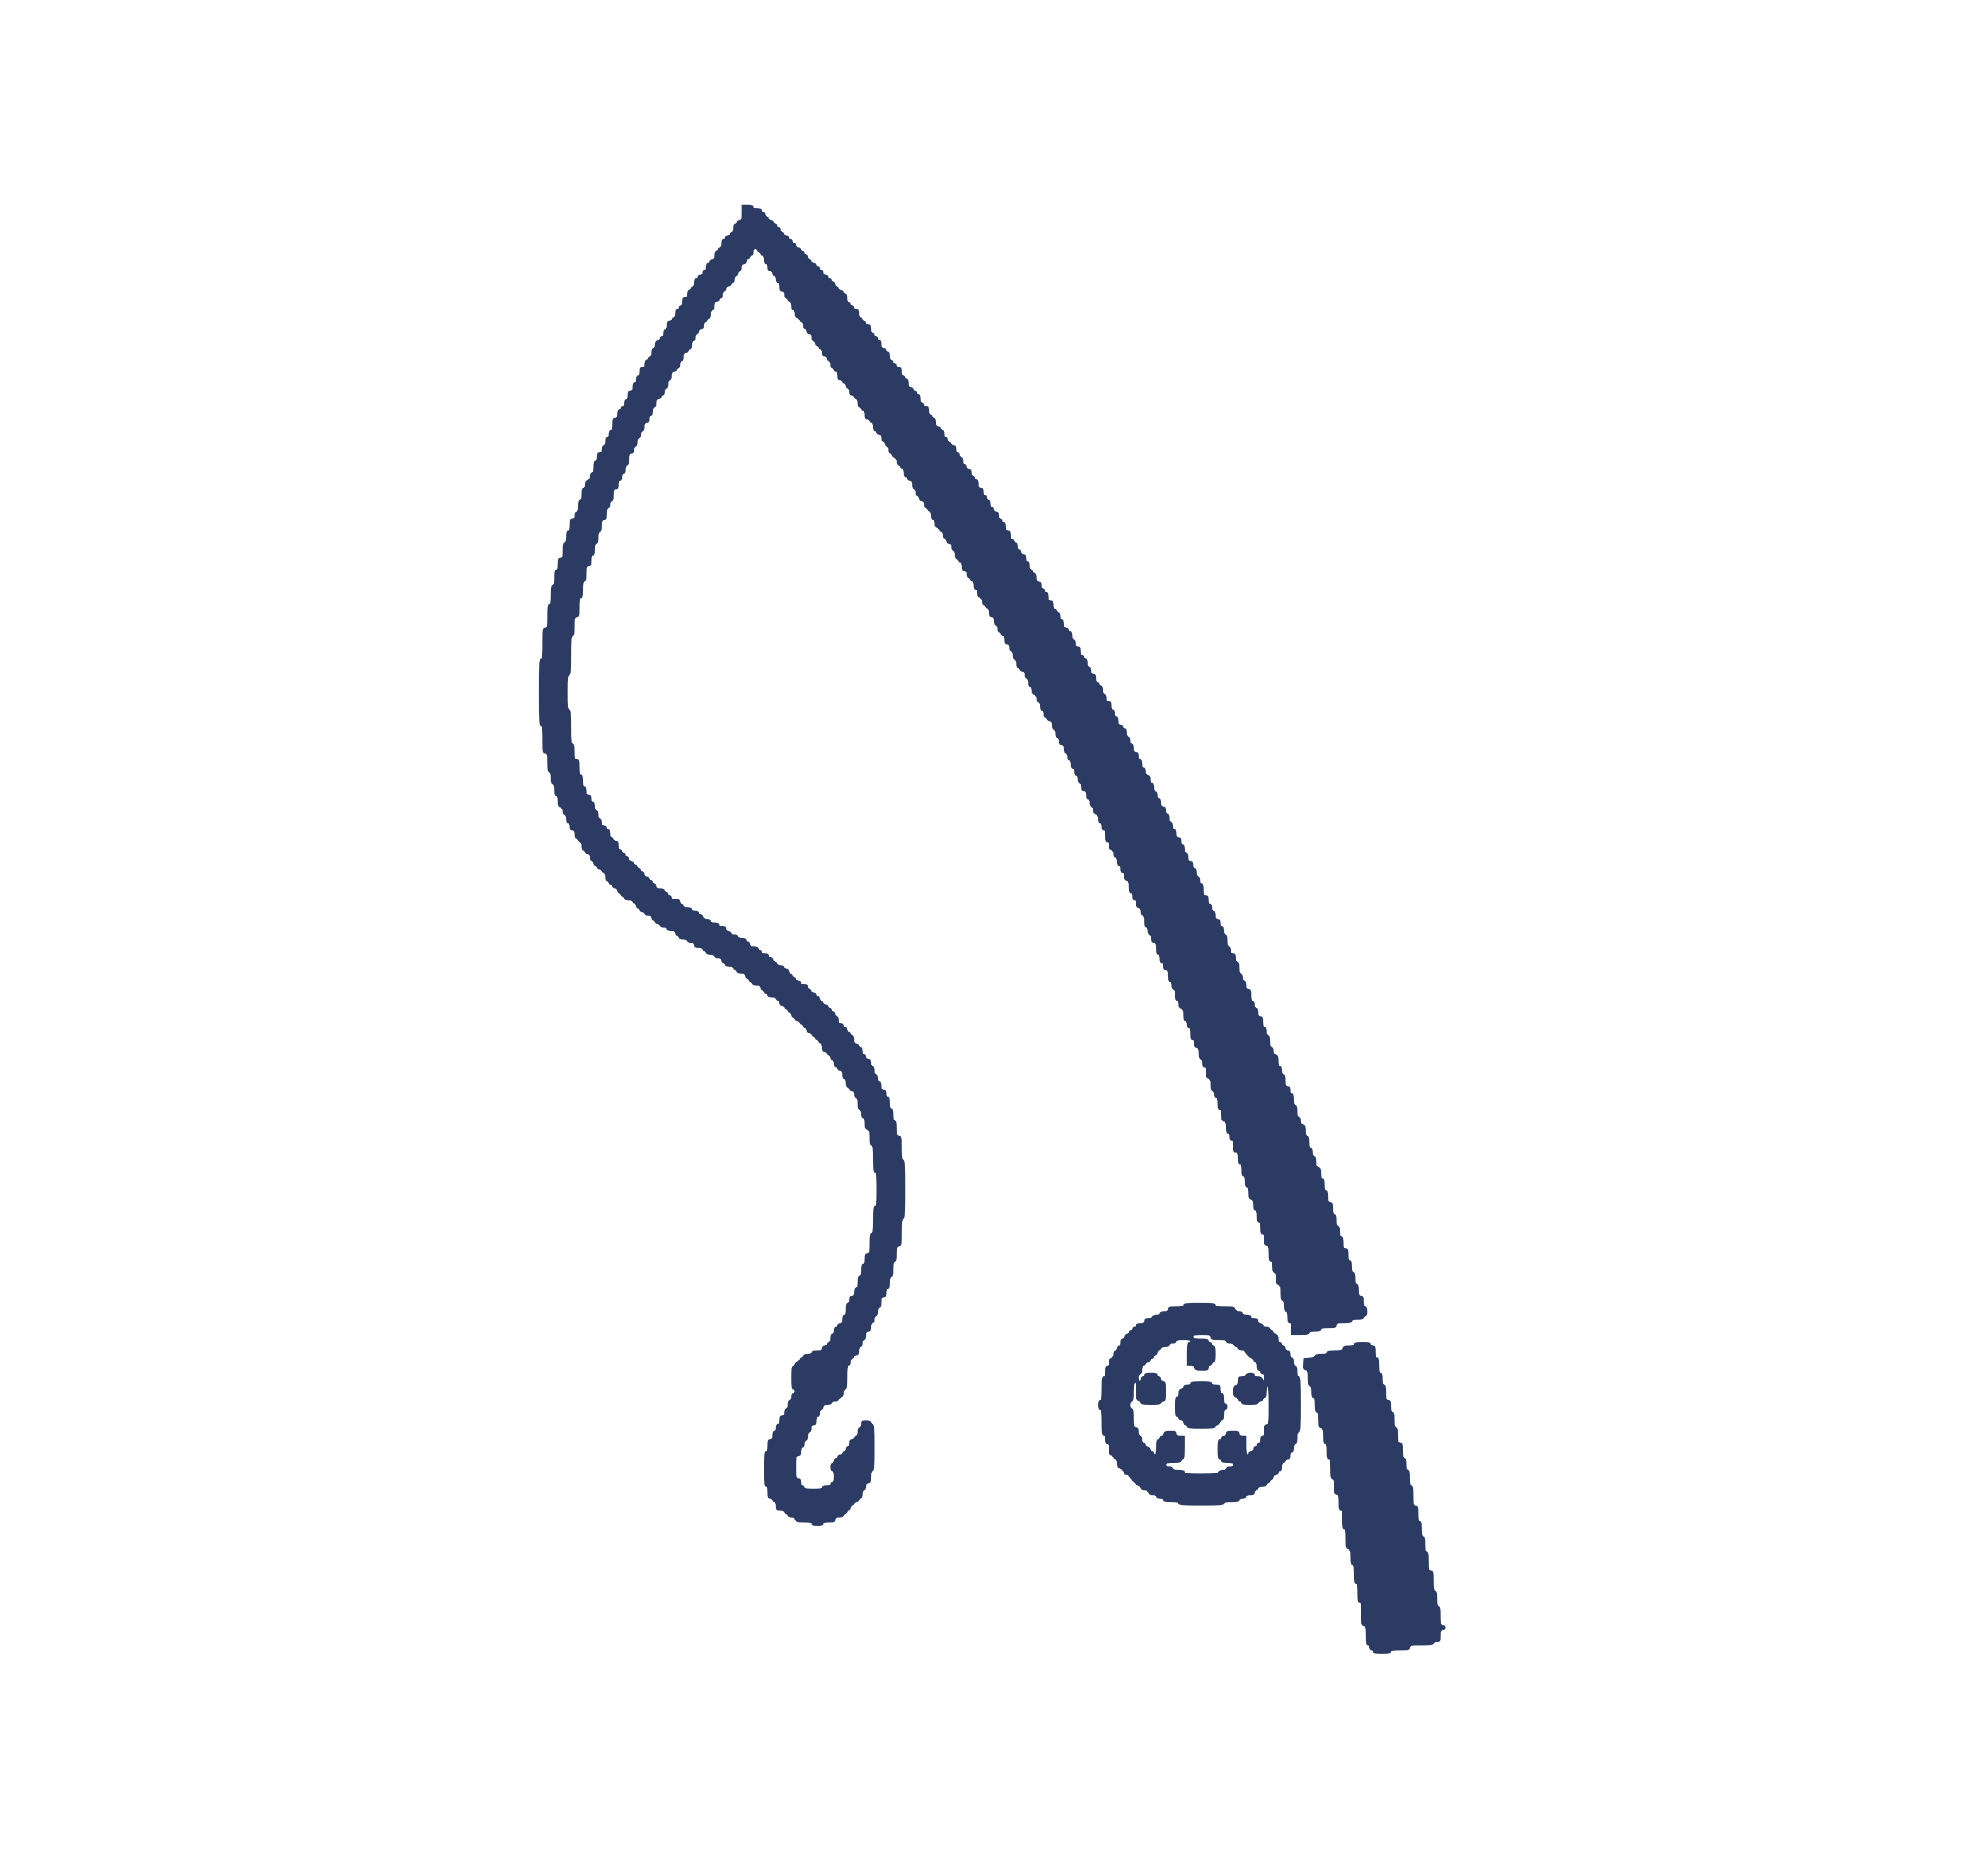
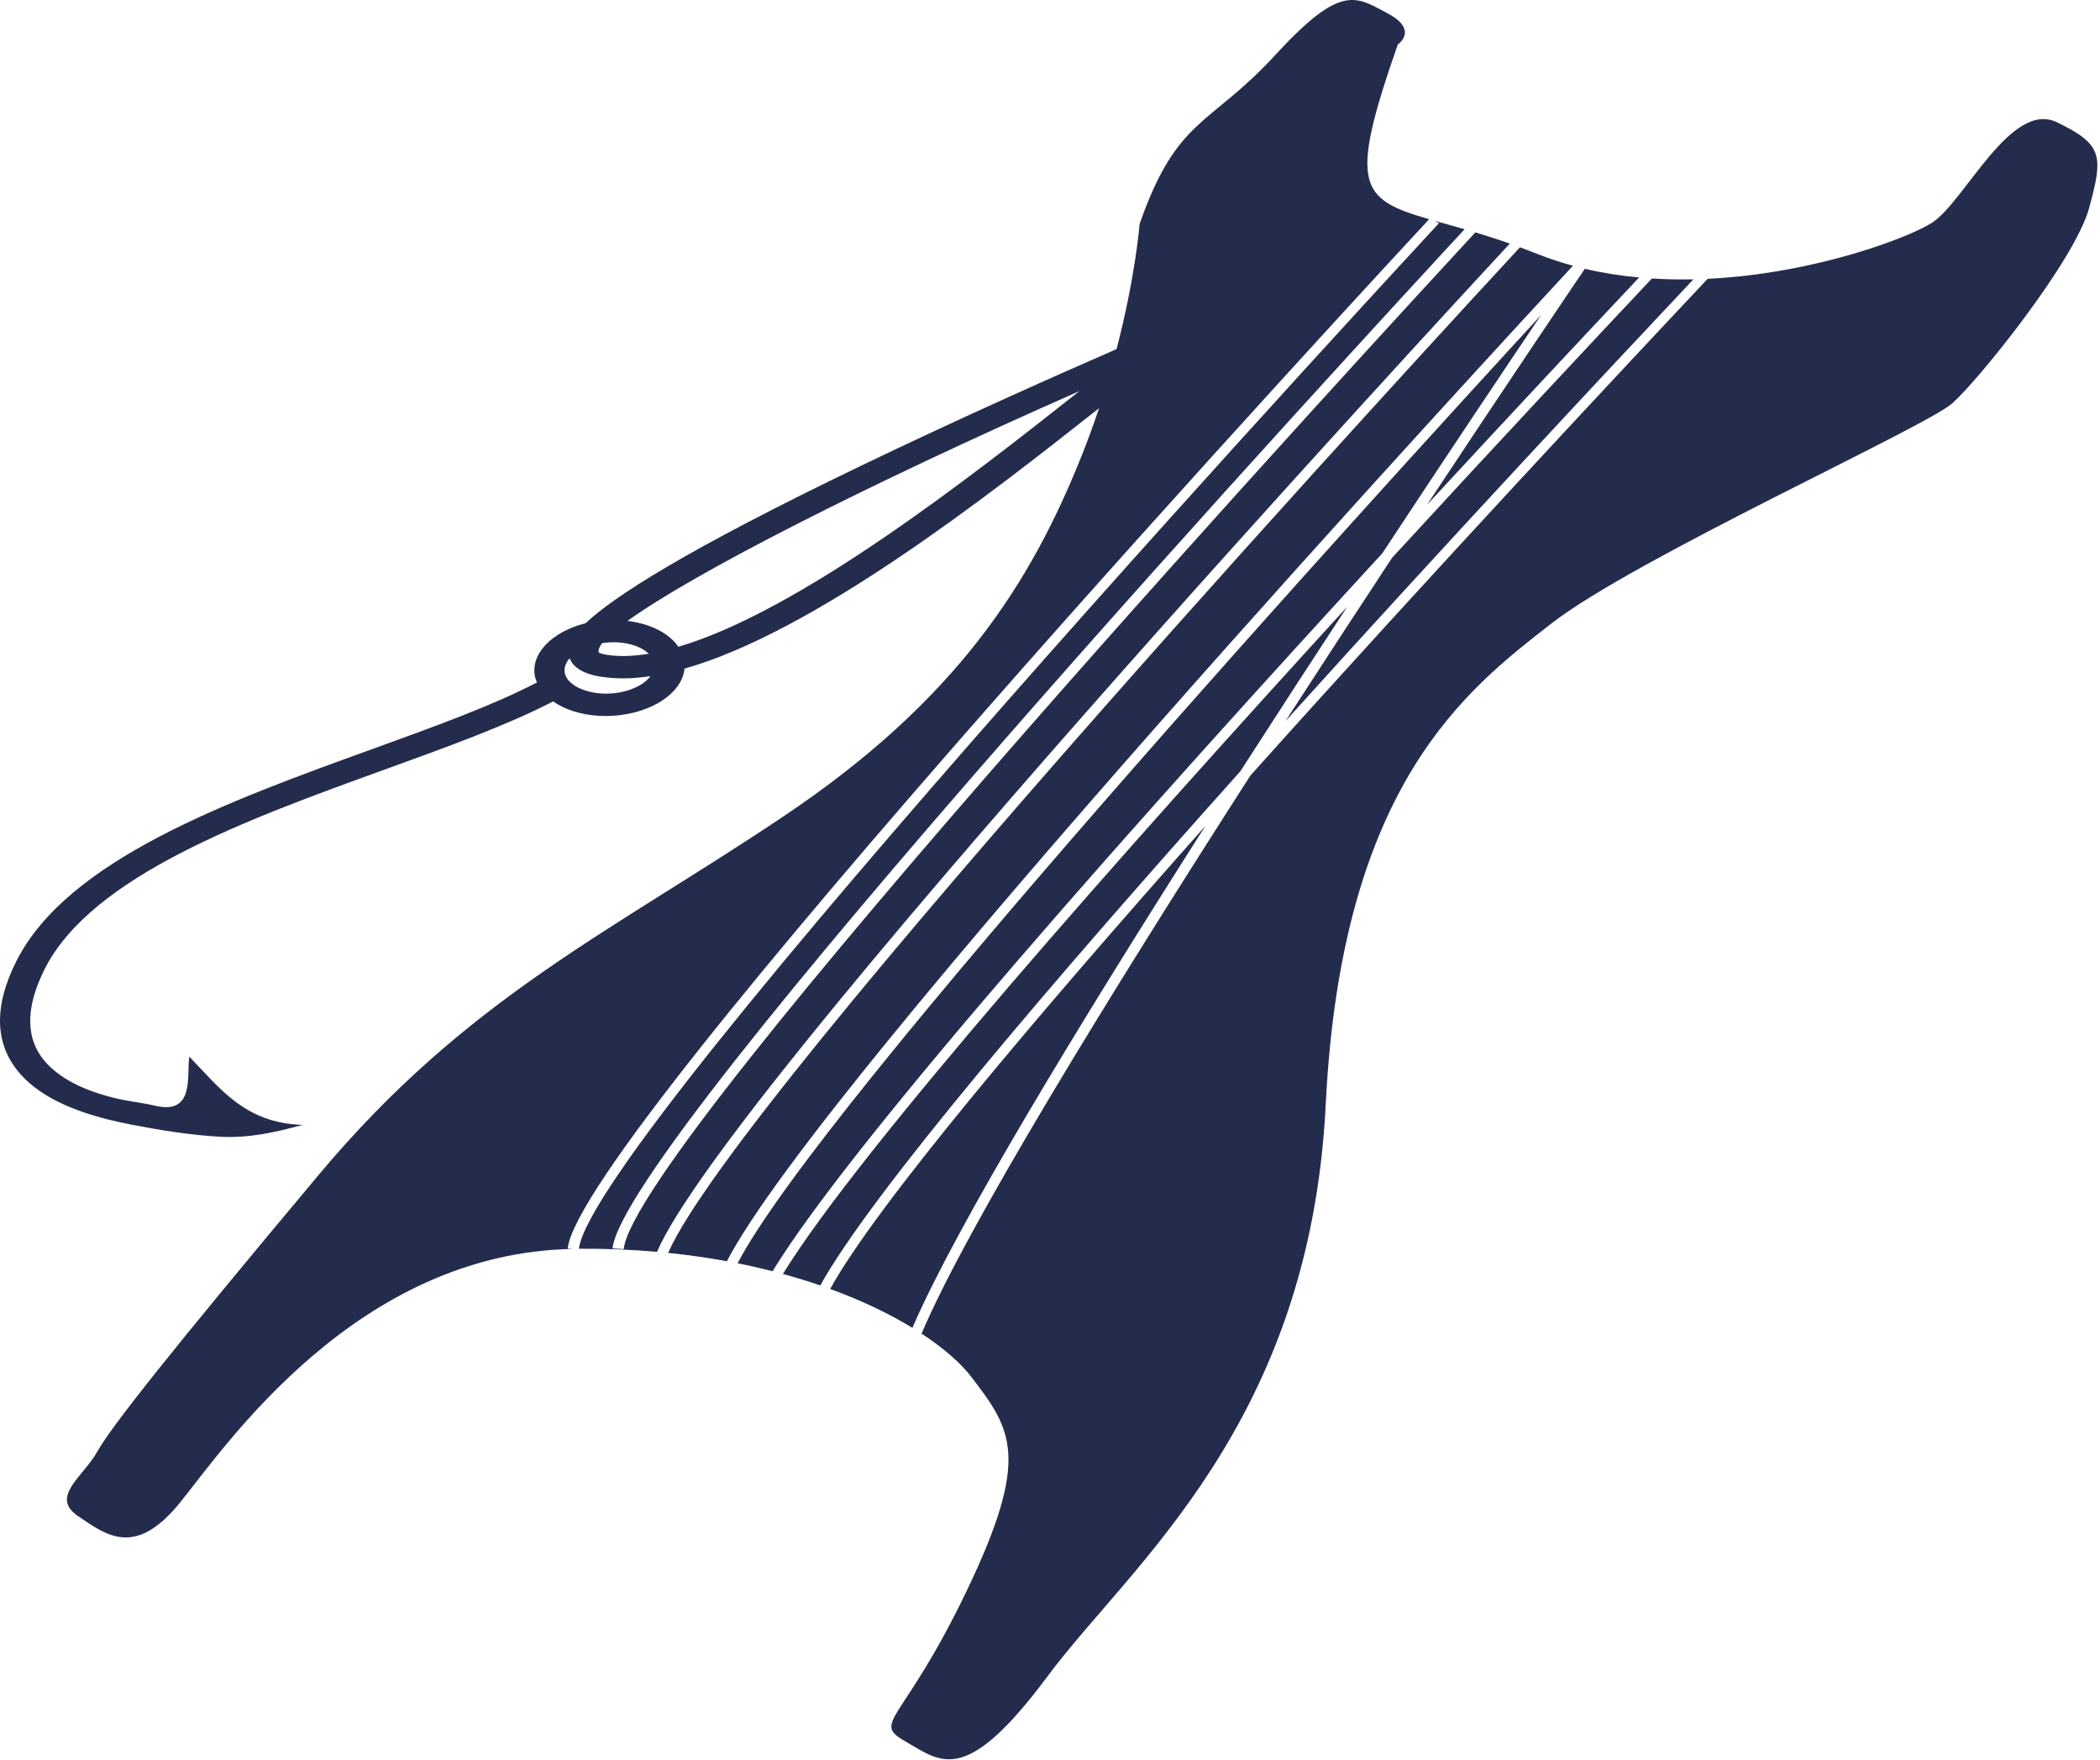
- <svg xmlns="http://www.w3.org/2000/svg" width="1678pt" height="1572pt" version="1.0" viewBox="0 0 1678 1572">
-   <g transform="translate(0 1572) scale(.1 -.1)" fill="#2b3b64">
-     <path d="m6260 13925c0-58-2-65-20-65-11 0-20-7-20-15s-7-15-15-15c-10 0-15-11-15-35s-5-35-15-35c-8 0-15-7-15-15s-9-15-20-15-20-7-20-15-7-15-15-15c-10 0-15-11-15-35s-5-35-15-35c-8 0-15-7-15-15s-7-15-15-15c-10 0-15-11-15-35 0-28-4-35-20-35-11 0-20-7-20-15s-7-15-15-15c-10 0-15-10-15-30s-5-30-15-30c-8 0-15-9-15-20 0-13-7-20-20-20-11 0-20-7-20-15s-7-15-15-15c-10 0-15-11-15-35s-5-35-15-35c-8 0-15-7-15-15s-7-15-15-15c-10 0-15-10-15-30 0-23-4-30-20-30s-20-7-20-35c0-24-5-35-15-35-8 0-15-7-15-15s-7-15-15-15c-10 0-15-11-15-35s-5-35-15-35c-8 0-15-7-15-15s-9-15-20-15c-16 0-20-7-20-35 0-24-5-35-15-35s-15-10-15-30-5-30-15-30c-8 0-15-6-15-14 0-7-9-16-20-19-15-4-20-14-20-36 0-21-5-31-15-31s-15-11-15-35-5-35-15-35c-8 0-15-7-15-15s-7-15-15-15c-10 0-15-10-15-30 0-23-4-30-20-30s-20-7-20-35c0-24-5-35-15-35s-15-10-15-30-5-30-15-30-15-11-15-35c0-28-4-35-20-35s-20-7-20-35c0-24-5-35-15-35s-15-10-15-30-5-30-15-30c-8 0-15-7-15-15s-7-15-15-15c-10 0-15-11-15-35 0-28-4-35-20-35-17 0-20-7-20-50 0-38-4-50-15-50-10 0-15-10-15-30s-5-30-15-30-15-11-15-35-5-35-15-35-15-10-15-30c0-23-4-30-20-30s-20-7-20-35c0-24-5-35-15-35-11 0-15-12-15-50s-4-50-15-50c-10 0-15-10-15-29 0-20-6-30-20-34-15-4-20-14-20-36 0-21-5-31-15-31-11 0-15-12-15-50s-4-50-15-50-15-12-15-50-4-50-15-50c-10 0-15-10-15-30 0-23-4-30-20-30-17 0-20-7-20-50 0-38-4-50-15-50s-15-12-15-50-4-50-15-50c-12 0-15-14-15-65 0-58-2-65-20-65-17 0-20-7-20-50 0-38-4-50-15-50-12 0-15-14-15-65s-3-65-15-65-15-16-15-80-3-80-15-80-15-18-15-100c0-93-1-100-20-100s-20-7-20-130c0-109-2-130-15-130s-15-38-15-285 2-285 15-285c12 0 15-19 15-115 0-108 1-115 20-115 18 0 20-7 20-80 0-64 3-80 15-80 11 0 15-12 15-50s4-50 15-50 15-12 15-50 4-50 15-50 15-12 15-46c0-37 4-47 20-51 14-4 20-14 20-34 0-19 5-29 15-29s15-11 15-35 5-35 15-35 15-10 15-30c0-23 4-30 20-30s20-7 20-35c0-24 5-35 15-35 8 0 15-7 15-15s7-15 15-15c10 0 15-11 15-35s5-35 15-35c8 0 15-7 15-15s9-15 20-15c16 0 20-7 20-30 0-20 5-30 15-30 8 0 15-9 15-20s7-20 15-20 15-7 15-15 9-15 20-15 20-7 20-15 7-15 15-15c10 0 15-11 15-35s5-35 15-35c8 0 15-7 15-15s7-15 15-15 15-7 15-15 9-15 20-15c13 0 20-7 20-20 0-11 7-20 15-20s15-7 15-15 7-15 15-15 15-7 15-15c0-10 11-15 35-15s35-5 35-15c0-8 7-15 15-15s15-9 15-20 7-20 15-20 15-7 15-15 9-15 20-15 20-7 20-15c0-10 10-15 30-15 23 0 30-4 30-20 0-11 7-20 15-20s15-7 15-15 9-15 20-15 20-7 20-15c0-10 10-15 30-15s30-5 30-15 11-15 35-15c28 0 35-4 35-20 0-11 7-20 15-20s15-7 15-15c0-10 11-15 35-15s35-5 35-15 10-15 30-15c23 0 30-4 30-20s7-20 35-20c24 0 35-5 35-15 0-8 7-15 15-15s15-7 15-15c0-10 11-15 35-15s35-5 35-15 10-15 30-15c23 0 30-4 30-20 0-11 7-20 15-20s15-7 15-15c0-10 11-15 35-15s35-5 35-15c0-8 7-15 15-15s15-7 15-15c0-10 11-15 35-15 28 0 35-4 35-20 0-11 7-20 15-20s15-7 15-15 7-15 15-15 15-7 15-15c0-10 11-15 35-15 28 0 35-4 35-20 0-11 7-20 15-20s15-7 15-15 7-15 15-15 15-7 15-15c0-10 11-15 35-15s35-5 35-15c0-8 7-15 15-15s15-9 15-20c0-13 7-20 20-20 11 0 20-7 20-15s7-15 15-15 15-7 15-15 7-15 15-15 15-9 15-20 7-20 15-20 15-7 15-15 9-15 20-15 20-7 20-15 7-15 15-15 15-7 15-15 7-15 15-15 15-9 15-20c0-13 7-20 20-20 11 0 20-7 20-15s7-15 15-15 15-7 15-15 7-15 15-15 15-7 15-15 7-15 15-15c10 0 15-11 15-35 0-28 4-35 20-35 11 0 20-7 20-15s7-15 15-15 15-9 15-20 7-20 15-20c10 0 15-10 15-30s5-30 15-30c8 0 15-7 15-15s9-15 20-15c16 0 20-7 20-35 0-24 5-35 15-35s15-11 15-35 5-35 15-35c8 0 15-7 15-15s9-15 20-15c16 0 20-7 20-30 0-20 5-30 15-30 11 0 15-12 15-50s4-50 15-50c10 0 15-11 15-35s5-35 15-35c11 0 15-12 15-46 0-37 4-47 20-51 17-5 20-14 20-69 0-50 3-64 15-64s15-19 15-115 3-115 15-115c13 0 15-22 15-140s-2-140-15-140c-12 0-15-19-15-115s-3-115-15-115-15-16-15-85c0-78-2-85-20-85-17 0-20-7-20-45 0-33-4-45-15-45s-15-12-15-50-4-50-15-50-15-12-15-50-4-50-15-50c-10 0-15-11-15-35 0-28-4-35-20-35s-20-7-20-30c0-20-5-30-15-30-11 0-15-12-15-50s-4-50-15-50c-10 0-15-11-15-35 0-28-4-35-20-35-11 0-20-7-20-15s-7-15-15-15c-10 0-15-10-15-30s-5-30-15-30-15-11-15-35-5-35-15-35c-8 0-15-7-15-15s-9-15-20-15c-13 0-20-7-20-20 0-17-7-20-45-20-33 0-45-4-45-15 0-10-11-15-35-15s-35-5-35-15c0-8-7-15-15-15s-15-6-15-14c0-7-9-16-20-19s-20-12-20-21-7-16-15-16c-12 0-15-18-15-100s3-100 15-100c8 0 15-7 15-15s-7-15-15-15c-10 0-15-10-15-30s-5-30-15-30-15-11-15-35-5-35-15-35-15-10-15-30c0-23-4-30-20-30s-20-7-20-35c0-24-5-35-15-35s-15-10-15-30-5-30-15-30-15-11-15-35c0-28-4-35-20-35-17 0-20-7-20-50 0-38-4-50-15-50-13 0-15-23-15-150s2-150 15-150c11 0 15-12 15-50 0-43 3-50 20-50 11 0 20-7 20-15s7-15 15-15c10 0 15-11 15-35 0-33 2-35 35-35 24 0 35-5 35-15 0-8 7-15 15-15s15-7 15-15c0-10 10-15 29-15 20 0 30-6 34-20 4-17 14-20 71-20 52 0 66-3 66-15 0-11 12-15 50-15s50 4 50 15 12 15 50 15c43 0 50 3 50 20 0 16 7 20 35 20 24 0 35 5 35 15 0 8 7 15 15 15s15 7 15 15 7 15 15 15 15 9 15 20 7 20 15 20 15 7 15 15 9 15 20 15 20 7 20 15 7 15 15 15c10 0 15 11 15 35s5 35 15 35 15 10 15 30c0 23 4 30 20 30 17 0 20 7 20 50 0 38 4 50 15 50 13 0 15 29 15 200s-2 200-15 200c-8 0-15 7-15 15 0 11-11 15-40 15-38 0-40-2-40-30 0-20-5-30-15-30s-15-11-15-35-5-35-15-35c-8 0-15-7-15-15s-9-15-20-15c-16 0-20-7-20-30 0-20-5-30-15-30-8 0-15-9-15-20s-7-20-15-20-15-7-15-15-9-15-20-15-20-7-20-15-7-15-15-15-15-9-15-20-7-20-15-20c-10 0-15-11-15-35s5-35 15-35c11 0 15-12 15-45s-4-45-15-45c-8 0-15-7-15-15 0-10-11-15-35-15s-35-5-35-15c0-12-15-15-75-15s-75 3-75 15c0 8-7 15-15 15-10 0-15 10-15 30 0 23-4 30-20 30-19 0-20 7-20 95s1 95 20 95c16 0 20 7 20 35 0 24 5 35 15 35s15 10 15 30 5 30 15 30 15 11 15 35 5 35 15 35 15 10 15 30c0 23 4 30 20 30s20 7 20 35c0 24 5 35 15 35s15 10 15 30 5 30 15 30c8 0 15 9 15 20 0 16 7 20 35 20 24 0 35 5 35 15s10 15 30 15c19 0 30 5 30 14 0 7 9 16 20 19 15 4 20 14 20 36 0 21 5 31 15 31 12 0 15 18 15 100s3 100 15 100c10 0 15 10 15 30s5 30 15 30c8 0 15 7 15 15s9 15 20 15c16 0 20 7 20 35 0 24 5 35 15 35s15 10 15 30 5 30 15 30 15 11 15 35c0 28 4 35 20 35s20 7 20 35c0 24 5 35 15 35s15 10 15 30 5 30 15 30 15 11 15 35 5 35 15 35c11 0 15 12 15 45 0 38 3 45 20 45 16 0 20 7 20 35 0 24 5 35 15 35 11 0 15 12 15 50s4 50 15 50c12 0 15 14 15 65s3 65 15 65 15 14 15 65c0 58 2 65 20 65 19 0 20 7 20 115 0 96 3 115 15 115 13 0 15 34 15 250s-2 250-15 250c-12 0-15 18-15 100 0 93-1 100-20 100-18 0-20 7-20 65 0 51-3 65-15 65-11 0-15 12-15 50s-4 50-15 50-15 12-15 50-4 50-15 50c-10 0-15 10-15 30 0 23-4 30-20 30s-20 7-20 35c0 24-5 35-15 35s-15 10-15 30-5 30-15 30-15 11-15 35-5 35-15 35-15 10-15 30c0 23-4 30-20 30-13 0-20 7-20 20 0 11-7 20-15 20-10 0-15 10-15 30s-5 30-15 30c-8 0-15 7-15 15s-9 15-20 15c-16 0-20 7-20 35 0 24-5 35-15 35-8 0-15 7-15 15s-7 15-15 15-15 9-15 20-7 20-15 20-15 7-15 15-9 15-20 15c-16 0-20 7-20 30 0 20-5 30-15 30-8 0-15 9-15 20s-7 20-15 20-15 7-15 15-7 15-15 15-15 7-15 15-9 15-20 15-20 7-20 15-7 15-15 15-15 9-15 20-7 20-15 20-15 7-15 15-9 15-20 15-20 7-20 15-7 15-15 15-15 9-15 20c0 16-7 20-30 20-20 0-30 5-30 15 0 8-9 15-20 15s-20 7-20 15-7 15-15 15-15 7-15 15-7 15-15 15-15 9-15 20c0 13-7 20-20 20-11 0-20 7-20 15 0 10-10 15-30 15s-30 5-30 15c0 8-6 15-14 15-7 0-16 9-19 20s-12 20-21 20-16 7-16 15c0 10-10 15-30 15s-30 5-30 15c0 8-7 15-15 15s-15 7-15 15c0 10-11 15-35 15-28 0-35 4-35 20 0 11-7 20-15 20s-15 7-15 15c0 10-11 15-35 15s-35 5-35 15-10 15-30 15-30 5-30 15c0 8-9 15-20 15-13 0-20 7-20 20 0 16-7 20-30 20-20 0-30 5-30 15s-11 15-35 15-35 5-35 15-10 15-29 15c-20 0-30 6-34 20-3 11-12 20-21 20s-16 7-16 15c0 10-10 15-30 15s-30 5-30 15-11 15-35 15-35 5-35 15c0 8-7 15-15 15s-15 9-15 20c0 16-7 20-35 20-24 0-35 5-35 15 0 8-7 15-15 15s-15 7-15 15-7 15-15 15-15 7-15 15c0 10-11 15-35 15-28 0-35 4-35 20 0 11-7 20-15 20s-15 7-15 15-7 15-15 15-15 7-15 15-9 15-20 15c-13 0-20 7-20 20 0 11-7 20-15 20s-15 7-15 15-7 15-15 15-15 7-15 15-7 15-15 15-15 7-15 15-9 15-20 15c-13 0-20 7-20 20 0 11-7 20-15 20s-15 7-15 15-7 15-15 15-15 7-15 15-7 15-15 15c-10 0-15 11-15 35 0 28-4 35-20 35-11 0-20 7-20 15s-7 15-15 15c-10 0-15 11-15 35s-5 35-15 35c-8 0-15 7-15 15s-9 15-20 15c-16 0-20 7-20 30 0 20-5 30-15 30s-15 11-15 35-5 35-15 35-15 11-15 35-5 35-15 35-15 10-15 30c0 23-4 30-20 30s-20 7-20 35c0 24-5 35-15 35-11 0-15 12-15 50s-4 50-15 50c-12 0-15 14-15 65 0 58-2 65-20 65s-20 7-20 65c0 51-3 65-15 65-13 0-15 23-15 145s-2 145-15 145-15 23-15 145 2 145 15 145 15 25 15 165 2 165 15 165c12 0 15 16 15 80 0 73 2 80 20 80s20 7 20 80c0 64 3 80 15 80s15 14 15 70 3 70 15 70 15 14 15 65c0 58 2 65 20 65 17 0 20 7 20 45 0 33 4 45 15 45s15 12 15 50 4 50 15 50 15 12 15 50 4 50 15 50 15 12 15 50c0 43 3 50 20 50s20 7 20 50c0 38 4 50 15 50 10 0 15 10 15 30s5 30 15 30c11 0 15 12 15 50 0 43 3 50 20 50 16 0 20 7 20 35 0 24 5 35 15 35s15 10 15 30 5 30 15 30 15 11 15 35 5 35 15 35c11 0 15 12 15 50 0 43 3 50 20 50 16 0 20 7 20 30 0 20 5 30 15 30s15 11 15 35 5 35 15 35 15 10 15 30 5 30 15 30 15 11 15 35c0 28 4 35 20 35s20 7 20 30c0 20 5 30 15 30s15 11 15 35 5 35 15 35 15 11 15 35c0 28 4 35 20 35 11 0 20 7 20 15s7 15 15 15c10 0 15 10 15 30s5 30 15 30 15 11 15 35 5 35 15 35 15 11 15 35c0 28 4 35 20 35 11 0 20 7 20 15s7 15 15 15c10 0 15 10 15 30s5 30 15 30 15 11 15 35c0 28 4 35 20 35 11 0 20 7 20 15s7 15 15 15c10 0 15 11 15 35s5 35 15 35 15 10 15 30 5 30 15 30c8 0 15 9 15 20 0 13 7 20 20 20 16 0 20 7 20 30 0 20 5 30 15 30 8 0 15 7 15 15s7 15 15 15c10 0 15 11 15 35s5 35 15 35 15 11 15 35c0 28 4 35 20 35 11 0 20 7 20 15s7 15 15 15c10 0 15 10 15 30s5 30 15 30c8 0 15 9 15 20 0 13 7 20 20 20 11 0 20 7 20 15s7 15 15 15c10 0 15 10 15 30s5 30 15 30c8 0 15 9 15 20s7 20 15 20c10 0 15 10 15 30 0 23 4 30 20 30 13 0 20 7 20 20 0 11 7 20 15 20s15 7 15 15 7 15 15 15c10 0 15 10 15 30s5 30 15 30c8 0 15-7 15-15s7-15 15-15 15-7 15-15 7-15 15-15c10 0 15-11 15-35s5-35 15-35 15-10 15-30c0-23 4-30 20-30 13 0 20-7 20-20 0-11 7-20 15-20 10 0 15-10 15-30s5-30 15-30 15-11 15-35c0-28 4-35 20-35s20-7 20-30c0-20 5-30 15-30 8 0 15-7 15-15s7-15 15-15c10 0 15-11 15-35s5-35 15-35 15-10 15-31c0-22 5-32 20-36 11-3 20-12 20-19 0-8 7-14 15-14 10 0 15-10 15-30s5-30 15-30c8 0 15-9 15-20 0-13 7-20 20-20 16 0 20-7 20-30 0-20 5-30 15-30 8 0 15-9 15-20s7-20 15-20 15-7 15-15 7-15 15-15c10 0 15-10 15-30 0-23 4-30 20-30 13 0 20-7 20-20 0-11 7-20 15-20 10 0 15-10 15-30s5-30 15-30c8 0 15-7 15-15s7-15 15-15c10 0 15-11 15-35 0-28 4-35 20-35 11 0 20-7 20-15s7-15 15-15 15-9 15-20 7-20 15-20c10 0 15-10 15-30 0-23 4-30 20-30 11 0 20-7 20-15s7-15 15-15c10 0 15-11 15-35s5-35 15-35c8 0 15-7 15-15s7-15 15-15c10 0 15-11 15-35 0-28 4-35 20-35 11 0 20-7 20-15s7-15 15-15c10 0 15-11 15-35s5-35 15-35c8 0 15-7 15-15s9-15 20-15c16 0 20-7 20-30 0-20 5-30 15-30 8 0 15-9 15-20s7-20 15-20c10 0 15-10 15-30s5-30 15-30c8 0 15-7 15-16s9-18 20-21c14-4 20-14 20-34 0-19 5-29 15-29 8 0 15-7 15-15s7-15 15-15c10 0 15-11 15-35s5-35 15-35c8 0 15-7 15-15s9-15 20-15c16 0 20-7 20-35 0-24 5-35 15-35s15-10 15-30 5-30 15-30c8 0 15-9 15-20 0-13 7-20 20-20 16 0 20-7 20-30 0-20 5-30 15-30 8 0 15-7 15-15s7-15 15-15c10 0 15-11 15-35s5-35 15-35 15-10 15-31c0-22 5-32 20-36 11-3 20-12 20-19 0-8 7-14 15-14 10 0 15-10 15-30s5-30 15-30c8 0 15-9 15-20 0-13 7-20 20-20 16 0 20-7 20-30 0-20 5-30 15-30s15-11 15-35 5-35 15-35c8 0 15-7 15-15s7-15 15-15c10 0 15-11 15-35 0-28 4-35 20-35s20-7 20-30c0-20 5-30 15-30 8 0 15-7 15-15s7-15 15-15c10 0 15-11 15-35s5-35 15-35 15-10 15-31c0-22 5-32 20-36 14-4 20-14 20-34 0-19 5-29 15-29 8 0 15-7 15-15s7-15 15-15c10 0 15-11 15-35 0-28 4-35 20-35s20-7 20-35c0-24 5-35 15-35s15-10 15-30 5-30 15-30c8 0 15-7 15-15s7-15 15-15c10 0 15-11 15-35 0-28 4-35 20-35s20-7 20-30c0-20 5-30 15-30s15-11 15-35 5-35 15-35 15-11 15-35 5-35 15-35c8 0 15-7 15-15s9-15 20-15c16 0 20-7 20-30 0-20 5-30 15-30s15-11 15-35 5-35 15-35 15-10 15-31c0-22 5-32 20-36 14-4 20-14 20-34 0-19 5-29 15-29s15-11 15-35 5-35 15-35 15-10 15-30 5-30 15-30c8 0 15-7 15-15s9-15 20-15c16 0 20-7 20-35 0-24 5-35 15-35s15-11 15-35 5-35 15-35 15-10 15-30c0-23 4-30 20-30s20-7 20-35c0-24 5-35 15-35s15-10 15-30 5-30 15-30 15-11 15-35 5-35 15-35 15-10 15-30 5-30 15-30 15-10 15-30c0-18 6-33 15-36 9-4 15-19 15-35 0-22 5-29 20-29 16 0 20-7 20-35 0-24 5-35 15-35s15-10 15-30c0-18 6-33 15-36 8-4 15-17 15-31 0-16 7-27 20-30 15-4 20-14 20-39 0-24 5-34 15-34s15-10 15-30 5-30 15-30c11 0 15-12 15-50s4-50 15-50c10 0 15-10 15-31 0-22 5-32 20-36 14-4 20-14 20-34 0-19 5-29 15-29s15-11 15-35 5-35 15-35 15-10 15-30 5-30 15-30 15-10 15-31c0-22 5-32 20-36 17-4 20-14 20-54 0-37 4-49 15-49 10 0 15-10 15-30s5-30 15-30 15-10 15-31c0-22 5-32 20-36 14-4 20-14 20-34 0-19 5-29 15-29 11 0 15-12 15-50s4-50 15-50c10 0 15-10 15-30 0-18 6-33 15-36 9-4 15-19 15-35 0-22 5-29 20-29 17 0 20-7 20-50 0-38 4-50 15-50 10 0 15-11 15-35s5-35 15-35 15-10 15-30c0-23 4-30 20-30 17 0 20-7 20-50 0-38 4-50 15-50 10 0 15-10 15-30 0-18 6-33 15-36 10-4 15-20 15-50 0-32 4-44 15-44 10 0 15-10 15-31 0-22 5-32 20-36 17-4 20-14 20-54 0-37 4-49 15-49 10 0 15-10 15-30s5-30 15-30c11 0 15-12 15-50s4-50 15-50c10 0 15-10 15-31 0-22 5-32 20-36 16-4 20-14 20-49 0-30 5-46 15-50 9-4 15-19 15-35 0-19 5-29 15-29 11 0 15-12 15-46 0-37 4-47 20-51 17-4 20-14 20-54 0-37 4-49 15-49 10 0 15-10 15-30s5-30 15-30c11 0 15-12 15-50s4-50 15-50 15-12 15-46c0-37 4-47 20-51 17-4 20-14 20-54 0-37 4-49 15-49 10 0 15-10 15-30s5-30 15-30c11 0 15-12 15-50 0-43 3-50 20-50s20-7 20-50c0-38 4-50 15-50s15-12 15-50 4-50 15-50 15-12 15-45c0-31 5-47 15-51s15-20 15-51c0-36 4-46 20-50s20-14 20-49c0-32 4-44 15-44s15-12 15-50 4-50 15-50 15-12 15-50 4-50 15-50 15-12 15-46c0-37 4-47 20-51 17-5 20-14 20-69 0-50 3-64 15-64 11 0 15-12 15-45 0-31 5-47 15-51s15-20 15-51c0-36 4-46 20-50 17-5 20-14 20-69 0-50 3-64 15-64 11 0 15-12 15-45 0-31 5-47 15-51s15-20 15-50c0-32 4-44 15-44s15-12 15-50v-50h75c60 0 75 3 75 15 0 11 12 15 50 15s50 4 50 15c0 12 14 15 65 15 58 0 65 2 65 20s7 20 65 20c51 0 65 3 65 15 0 11 12 15 50 15s50 4 50 15c0 8 7 15 15 15 11 0 15 11 15 40s-4 40-15 40-15 12-15 45c0 38-3 45-20 45s-20 7-20 50c0 38-4 50-15 50s-15 12-15 50-4 50-15 50-15 12-15 50-4 50-15 50-15 12-15 50c0 43-3 50-20 50s-20 7-20 50c0 38-4 50-15 50s-15 12-15 45-4 45-15 45-15 12-15 50-4 50-15 50-15 12-15 50c0 43-3 50-20 50s-20 7-20 50c0 38-4 50-15 50s-15 12-15 50-4 50-15 50-15 12-15 46c0 37-4 47-20 51s-20 14-20 49c0 32-4 44-15 44-10 0-15 11-15 35s-5 35-15 35c-11 0-15 12-15 50s-4 50-15 50-15 12-15 46c0 37-4 47-20 51-14 4-20 14-20 34 0 19-5 29-15 29-11 0-15 12-15 50s-4 50-15 50-15 12-15 50-4 50-15 50c-10 0-15 10-15 30 0 23-4 30-20 30-17 0-20 7-20 50 0 38-4 50-15 50-10 0-15 11-15 35s-5 35-15 35c-11 0-15 12-15 46 0 37-4 47-20 51-14 4-20 14-20 34 0 19-5 29-15 29-11 0-15 12-15 50s-4 50-15 50c-10 0-15 11-15 35s-5 35-15 35c-11 0-15 12-15 45 0 38-3 45-20 45-16 0-20 7-20 35 0 24-5 35-15 35s-15 10-15 30-5 30-15 30c-11 0-15 12-15 50 0 43-3 50-20 50-16 0-20 7-20 35 0 24-5 35-15 35s-15 10-15 30-5 30-15 30c-11 0-15 12-15 50s-4 50-15 50c-10 0-15 11-15 35 0 28-4 35-20 35s-20 7-20 30c0 20-5 30-15 30-11 0-15 12-15 50s-4 50-15 50c-10 0-15 11-15 35s-5 35-15 35-15 10-15 30c0 23-4 30-20 30s-20 7-20 35c0 24-5 35-15 35s-15 10-15 30-5 30-15 30-15 11-15 35c0 28-4 35-20 35-17 0-20 7-20 50 0 38-4 50-15 50-10 0-15 10-15 30s-5 30-15 30-15 11-15 35-5 35-15 35-15 10-15 30c0 23-4 30-20 30s-20 7-20 35c0 24-5 35-15 35s-15 11-15 35-5 35-15 35-15 10-15 30c0 23-4 30-20 30s-20 7-20 35c0 24-5 35-15 35s-15 10-15 30-5 30-15 30-15 11-15 35-5 35-15 35-15 10-15 30c0 23-4 30-20 30s-20 7-20 35c0 24-5 35-15 35s-15 10-15 30-5 30-15 30-15 11-15 35-5 35-15 35-15 10-15 31c0 22-5 32-20 36-14 4-20 14-20 34 0 19-5 29-15 29s-15 11-15 35-5 35-15 35-15 10-15 30c0 23-4 30-20 30s-20 7-20 35c0 24-5 35-15 35s-15 10-15 30-5 30-15 30-15 11-15 35-5 35-15 35c-8 0-15 7-15 15s-9 15-20 15c-16 0-20 7-20 35 0 24-5 35-15 35s-15 10-15 30-5 30-15 30-15 11-15 35c0 28-4 35-20 35s-20 7-20 30c0 20-5 30-15 30s-15 11-15 35-5 35-15 35c-8 0-15 7-15 15s-7 15-15 15c-10 0-15 11-15 35 0 28-4 35-20 35s-20 7-20 30c0 20-5 30-15 30s-15 11-15 35-5 35-15 35c-8 0-15 7-15 15s-7 15-15 15c-10 0-15 11-15 35 0 28-4 35-20 35s-20 7-20 30c0 20-5 30-15 30s-15 11-15 35-5 35-15 35c-8 0-15 7-15 15s-9 15-20 15c-16 0-20 7-20 35 0 24-5 35-15 35s-15 10-15 30-5 30-15 30c-8 0-15 7-15 15s-7 15-15 15c-10 0-15 11-15 35 0 28-4 35-20 35s-20 7-20 35c0 24-5 35-15 35-8 0-15 7-15 15s-7 15-15 15c-10 0-15 10-15 30 0 23-4 30-20 30s-20 7-20 35c0 24-5 35-15 35-8 0-15 7-15 15s-7 15-15 15c-10 0-15 11-15 35s-5 35-15 35-15 10-15 30c0 23-4 30-20 30-13 0-20 7-20 20 0 11-7 20-15 20-10 0-15 10-15 30s-5 30-15 30c-8 0-15 7-15 15s-7 15-15 15c-10 0-15 11-15 35 0 28-4 35-20 35s-20 7-20 35c0 24-5 35-15 35-8 0-15 7-15 15s-7 15-15 15c-10 0-15 10-15 30 0 23-4 30-20 30-13 0-20 7-20 20 0 11-7 20-15 20-10 0-15 10-15 30s-5 30-15 30c-8 0-15 9-15 20s-7 20-15 20c-10 0-15 10-15 30 0 23-4 30-20 30s-20 7-20 35c0 24-5 35-15 35-8 0-15 7-15 15s-7 15-15 15c-10 0-15 10-15 30 0 23-4 30-20 30-13 0-20 7-20 20 0 11-7 20-15 20-10 0-15 10-15 30s-5 30-15 30c-8 0-15 9-15 20s-7 20-15 20c-10 0-15 10-15 30 0 23-4 30-20 30-11 0-20 7-20 15s-7 15-15 15-15 9-15 20-7 20-15 20c-10 0-15 10-15 30s-5 30-15 30c-8 0-15 7-15 15s-9 15-20 15c-16 0-20 7-20 35 0 24-5 35-15 35-8 0-15 7-15 15s-7 15-15 15c-10 0-15 11-15 35 0 28-4 35-20 35-11 0-20 7-20 15s-7 15-15 15c-10 0-15 11-15 35s-5 35-15 35c-8 0-15 7-15 15s-7 15-15 15-15 7-15 15-9 15-20 15c-16 0-20 7-20 35 0 24-5 35-15 35-8 0-15 7-15 15s-7 15-15 15c-10 0-15 11-15 35 0 28-4 35-20 35-11 0-20 7-20 15s-7 15-15 15-15 7-15 15-7 15-15 15c-10 0-15 11-15 35s-5 35-15 35c-8 0-15 7-15 15s-9 15-20 15c-16 0-20 7-20 35 0 24-5 35-15 35-8 0-15 7-15 15s-7 15-15 15-15 7-15 15-7 15-15 15c-10 0-15 11-15 35 0 28-4 35-20 35-11 0-20 7-20 15s-7 15-15 15-15 7-15 15-7 15-15 15c-10 0-15 11-15 35 0 28-4 35-20 35-11 0-20 7-20 15s-7 15-15 15-15 7-15 15-7 15-15 15c-10 0-15 11-15 35s-5 35-15 35c-8 0-15 7-15 15s-9 15-20 15-20 7-20 15-7 15-15 15-15 9-15 20-7 20-15 20-15 7-15 15-7 15-15 15-15 7-15 15-9 15-20 15c-13 0-20 7-20 20 0 11-7 20-15 20s-15 7-15 15-7 15-15 15-15 7-15 15-9 15-20 15-20 7-20 15-7 15-15 15-15 9-15 20-7 20-15 20-15 7-15 15-7 15-15 15-15 7-15 15-9 15-20 15c-13 0-20 7-20 20 0 11-7 20-15 20s-15 7-15 15-7 15-15 15-15 7-15 15-9 15-20 15-20 7-20 15-7 15-15 15-15 9-15 20-7 20-15 20-15 7-15 15-7 15-15 15-15 7-15 15-9 15-20 15-20 7-20 15-7 15-15 15-15 9-15 20-7 20-15 20-15 7-15 15c0 10-11 15-35 15s-35 5-35 15c0 11-12 15-50 15h-50v-65z" />
-     <path d="m9990 4705c0-12-14-15-65-15-58 0-65-2-65-20 0-16-7-20-35-20-24 0-35-5-35-15s-10-15-30-15c-18 0-33-6-36-15-4-9-19-15-35-15-22 0-29-5-29-20 0-16-7-20-35-20-24 0-35-5-35-15 0-8-7-15-15-15s-15-7-15-15-7-15-15-15-15-7-15-15-7-15-16-15-18-9-21-20-12-20-19-20c-9 0-14-11-14-30 0-20-5-30-15-30-8 0-15-9-15-20s-7-20-15-20c-10 0-15-10-15-29 0-20-6-30-20-34-15-4-20-14-20-36 0-21-5-31-15-31-11 0-15-12-15-45s-4-45-15-45c-12 0-15-18-15-100s-3-100-15-100c-11 0-15-11-15-40s4-40 15-40c12 0 15-19 15-110s3-110 15-110c10 0 15-11 15-35s5-35 15-35c11 0 15-12 15-46 0-37 4-47 20-51 11-3 20-12 20-19 0-8 7-14 15-14 10 0 15-11 15-35 0-19 5-35 10-35 13 0 50-37 50-50 0-5 9-10 20-10s20-5 20-11c0-15 74-89 89-89 6 0 11-7 11-15 0-10 10-15 29-15 20 0 30-6 34-20 4-15 14-20 36-20 21 0 31-5 31-15s10-15 30-15 30-5 30-15c0-12 14-15 65-15s65-3 65-15c0-13 28-15 190-15s190 2 190 15c0 12 14 15 65 15s65 3 65 15c0 10 10 15 30 15s30 5 30 15 11 15 35 15c28 0 35 4 35 20 0 11 7 20 15 20s15 7 15 15c0 10 11 15 35 15s35 5 35 15c0 8 7 15 15 15s15 7 15 15 7 15 15 15 15 9 15 20c0 13 7 20 20 20 11 0 20 7 20 15s7 15 15 15c10 0 15 11 15 35s5 35 15 35c8 0 15 7 15 15s9 15 20 15c16 0 20 7 20 30 0 20 5 30 15 30s15 11 15 35 5 35 15 35c11 0 15 12 15 50s4 50 15 50c13 0 15 33 15 235s-2 235-15 235c-11 0-15 12-15 45s-4 45-15 45c-10 0-15 11-15 35s-5 35-15 35-15 10-15 30c0 23-4 30-20 30-13 0-20 7-20 20 0 11-7 20-15 20s-15 7-15 15-7 15-15 15c-10 0-15 10-15 31 0 22-5 32-20 36-11 3-20 12-20 19 0 8-7 14-15 14s-15 7-15 15c0 10-10 15-30 15s-30 5-30 15c0 8-9 15-20 15-13 0-20 7-20 20 0 16-7 20-30 20-20 0-30 5-30 15s-11 15-35 15-35 5-35 15-10 15-29 15c-20 0-30 6-34 20-5 18-14 20-86 20-65 0-81 3-81 15 0 13-22 15-135 15s-135-2-135-15zm230-275c0-18 7-20 65-20 51 0 65-3 65-15 0-10 10-15 29-15 16 0 31-6 35-15 3-8 12-15 21-15 8 0 15-7 15-15 0-10 10-15 30-15 17 0 30-5 30-11 0-15 42-59 58-59 6 0 12-7 12-15s7-15 15-15c10 0 15-11 15-35s5-35 15-35c8 0 15-7 15-15s7-15 15-15c10 0 15-10 14-32 0-30-1-31-9-10-7 16-18 22-40 22-20 0-30 5-30 15 0 11-11 15-35 15-22 0-38-6-41-15-4-9-19-15-35-15-26 0-29-3-29-34 0-25-5-35-20-39-16-4-20-14-20-52s4-48 20-52c11-3 20-12 20-19 0-8 7-14 15-14s15-7 15-15c0-12 14-15 70-15s70 3 70 15c0 8 9 15 20 15s20 7 20 15 7 15 15 15c11 0 15 12 15 50 0 28 5 50 10 50 6 0 10-60 10-159 0-150-1-159-20-164-16-4-20-14-20-51 0-34-4-46-15-46-10 0-15-10-15-30s-5-30-15-30c-8 0-15-7-15-15s-7-15-15-15-15-9-15-20c0-13-7-20-20-20-11 0-20-7-20-15s-4-15-10-15-10 33-10 80v80h-30c-23 0-30 4-30 20 0 18-7 20-55 20s-55-2-55-20c0-13-7-20-20-20-11 0-20-7-20-15s-7-15-15-15c-12 0-15-16-15-85s3-85 15-85c8 0 15-7 15-15 0-11 12-15 50-15s50-4 50-15c0-10-10-15-30-15s-30-5-30-15-10-15-30-15c-18 0-33-6-36-15-5-12-31-15-145-15-117 0-139 2-139 15 0 11-12 15-50 15s-50 4-50 15c0 10-10 15-30 15s-30 5-30 15c0 12 14 15 65 15s65 3 65 15c0 8 7 15 15 15 12 0 15 18 15 100v100h-35c-28 0-35 4-35 20 0 17-7 20-51 20-42 0-52-3-56-20-3-11-12-20-19-20-8 0-14-7-14-15s-7-15-15-15c-12 0-15-14-15-65 0-37-4-65-10-65-5 0-10 7-10 15s-7 15-15 15-15 7-15 16-9 18-20 21-20 12-20 19c0 8-7 14-15 14-10 0-15 10-15 30s-5 30-15 30-15 11-15 35c0 28-4 35-20 35-18 0-20 7-20 80 0 64-3 80-15 80-10 0-15 10-15 30s5 30 15 30c12 0 15 16 15 80 0 47 4 80 10 80s10-32 10-76c0-67 2-76 20-81 11-3 20-12 20-19 0-11 19-14 85-14 69 0 85 3 85 15 0 8 9 15 20 15 18 0 20 7 20 85s-2 85-20 85c-13 0-20 7-20 20 0 11-7 20-15 20s-15 7-15 15c0 12-13 15-55 15s-55-3-55-15c0-8-7-15-15-15s-15-9-15-20-4-20-10-20c-5 0-10 14-10 30 0 20 5 30 15 30s15 11 15 35 5 35 15 35c8 0 15 7 15 15s9 15 20 15 20 7 20 15 7 15 15 15 15 7 15 15 7 15 15 15 15 9 15 20 7 20 15 20 15 7 15 15c0 10 11 15 35 15s35 5 35 15 10 15 30 15 30 5 30 15c0 12 13 15 60 15 33 0 60-4 60-10 0-5-7-10-15-10-12 0-15-18-15-100v-100h29c20 0 30-6 34-20 4-17 14-20 61-20 49 0 56 2 56 20 0 11 7 20 15 20s15 7 15 15 7 15 15 15c12 0 15 14 15 70s-3 70-15 70c-8 0-15 7-15 15s-7 15-15 15-15 7-15 15c0 12-14 15-65 15s-65 3-65 15 15 15 75 15c68 0 75-2 75-20z" />
-     <path d="m10050 4045c0-10-10-15-30-15-19 0-30-5-30-14 0-7-9-16-20-19-15-4-20-14-20-36 0-21-5-31-15-31-12 0-15-16-15-85s3-85 15-85c8 0 15-7 15-15s9-15 20-15c13 0 20-7 20-20 0-11 7-20 15-20s15-7 15-15c0-12 20-15 120-15s120 3 120 15c0 8 7 15 16 15s18 9 21 20 12 20 19 20c10 0 14 13 14 45 0 33 4 45 15 45 9 0 15 9 15 25s-6 25-15 25c-11 0-15 12-15 45s-4 45-15 45c-10 0-15 11-15 35 0 33-2 35-35 35-24 0-35 5-35 15 0 12-17 15-90 15s-90-3-90-15z" />
-     <path d="m11430 4375c0-11-12-15-46-15-37 0-47-4-51-20-5-17-14-20-69-20-50 0-64-3-64-15 0-11-12-15-50-15-37 0-50-4-50-14 0-11-14-16-47-18l-48-3-3-48c-3-42 0-49 17-54 18-5 21-13 21-69 0-50 3-64 15-64 11 0 15-12 15-50s4-50 15-50c12 0 15-13 15-60 0-45 4-62 15-66 11-5 15-22 15-66 0-51 3-61 20-65 17-5 20-14 20-69 0-50 3-64 15-64s15-14 15-65 3-65 15-65 15-16 15-80c0-62 3-82 15-86 11-5 15-22 15-66 0-51 3-61 20-65 17-5 20-14 20-69 0-50 3-64 15-64s15-16 15-80 3-80 15-80 15-16 15-81c0-72 2-81 20-86 17-5 20-14 20-69 0-50 3-64 15-64s15-16 15-80 3-80 15-80 15-16 15-80 3-80 15-80 15-17 15-96c0-87 2-96 20-101s20-14 20-84c0-64 3-79 15-79 8 0 15-9 15-20s7-20 15-20 15-7 15-15c0-12 15-15 75-15s75 3 75 15 16 15 80 15c73 0 80 2 80 20 0 19 7 20 100 20 82 0 100 3 100 15 0 10 10 15 30 15 29 0 30 1 30 50 0 43 3 50 20 50 13 0 20 7 20 20s-7 20-20 20c-18 0-20 7-20 80 0 64-3 80-15 80s-15 14-15 65-3 65-15 65-15 16-15 85c0 78-2 85-20 85s-20 7-20 80c0 64-3 80-15 80s-15 14-15 65-3 65-15 65-15 14-15 65-3 65-15 65-15 14-15 65c0 58-2 65-20 65s-20 7-20 85c0 69-3 85-15 85s-15 14-15 65-3 65-15 65c-11 0-15 12-15 50s-4 50-15 50c-12 0-15 14-15 65 0 58-2 65-20 65s-20 7-20 65c0 51-3 65-15 65s-15 14-15 65-3 65-15 65c-11 0-15 12-15 50 0 43-3 50-20 50-18 0-20 7-20 65 0 51-3 65-15 65-11 0-15 12-15 50s-4 50-15 50c-12 0-15 14-15 65s-3 65-15 65c-11 0-15 12-15 50 0 43-3 50-20 50-11 0-20 7-20 15 0 12-14 15-70 15s-70-3-70-15z" />
-   </g>
+ <svg xmlns="http://www.w3.org/2000/svg" width="770" height="645" viewBox="0 0 770 645" fill="none">
+   <path d="M283.268 466.064C313.664 416.467 421.029 296.179 506.847 202.854C531.071 166.093 552.037 134.811 565.016 115.55C504.205 181.656 300.703 404.824 270.456 463.149C274.885 464.029 279.147 465.007 283.268 466.064Z" fill="#242C4D" />
+   <path d="M581.103 98.546C575.785 106.386 553.032 140.043 523.269 185.029C555.303 150.355 583.12 120.69 600.995 101.736C594.338 101.129 587.672 100.092 581.103 98.546Z" fill="#242C4D" />
+   <path d="M287.063 467.062C291.844 468.366 296.414 469.782 300.764 471.275C319.573 437.404 385.675 359.942 454.807 282.761C468.077 262.118 481.32 241.741 493.956 222.461C411.343 312.798 315.126 421.443 287.063 467.062Z" fill="#242C4D" />
+   <path d="M304.397 472.567C316.24 476.884 326.322 481.796 334.547 486.818C350.529 449.79 395.146 376.281 441.956 302.837C378.697 373.992 321.083 442.276 304.397 472.567Z" fill="#242C4D" />
+   <path d="M553.587 89.31C549.087 87.725 544.87 86.382 540.951 85.201C508.107 120.71 232.576 419.63 228.701 457.944L224.598 457.715C228.578 418.326 500.217 123.788 537.024 84.04C533 82.873 529.319 81.862 525.973 80.916L527.664 81.777C524.556 85.123 216.973 416.734 212.271 457.813C222.265 457.748 231.819 458.159 240.906 458.955C266.23 399.965 528.43 116.437 553.587 89.31Z" fill="#242C4D" />
+   <path d="M754.23 44.834C737.394 36.681 720.62 73.455 708.653 81.49C700.781 86.78 665.841 100.301 626.137 102.226C593.513 136.86 524.611 210.519 458.464 284.354C406.618 365.051 354.525 449.765 337.909 488.939C346.265 494.412 352.403 499.917 356.171 504.828C371 524.187 377.991 534.167 354.472 583.216C330.953 632.259 319.268 631.196 332.159 638.559C345.041 645.923 353.935 655.172 384.129 614.531C414.323 573.889 480.302 522.4 486.113 404.766C491.925 287.132 538.233 252.485 568.761 228.658C599.289 204.838 706.011 156.63 715.882 147.831C725.753 139.032 760.719 95.527 765.994 76.325C771.268 57.122 771.066 52.987 754.23 44.834Z" fill="#242C4D" />
+   <path d="M208.158 457.748C212.314 416.649 507.851 97.769 524.009 80.367C498.438 72.971 494.405 68.125 512.526 16.323C512.526 16.323 520.399 11.013 508.74 4.863C497.073 -1.295 491.807 -6.16 467.619 20.151C443.43 46.463 431.578 42.843 417.85 82.135C417.85 82.135 416.415 101.063 409.415 127.975C389.611 136.611 352.338 153.12 315.602 170.809C250.785 202.019 224.861 218.893 214.7 228.507C202.372 231.553 194.315 239.784 196.2 248.244C196.349 248.923 196.631 249.562 196.895 250.201C180.887 258.569 159.19 266.422 136.367 274.68C84.045 293.608 24.749 315.074 5.976 352.422C-2.557 369.394 -1.949 383.423 7.781 394.12C15.257 402.339 27.003 407.224 39.41 410.375C42.422 411.138 45.468 411.803 48.506 412.383C59.108 414.419 69.886 416.173 80.831 416.76C91.23 417.321 101.233 415.103 110.928 412.403C89.812 411.81 80.549 398.869 69.401 387.383C68.433 394.297 71.471 408.829 56.968 405.404C52.134 404.263 47.062 403.774 42.21 402.606C32.295 400.226 22.891 396.188 16.947 389.672C9.322 381.291 9.128 369.7 16.34 355.357C33.581 321.062 90.772 300.333 141.227 282.077C164.227 273.747 186.117 265.816 202.804 257.154C207.004 260.083 212.798 262.033 219.517 262.431C222.105 262.587 224.747 262.502 227.362 262.183C234.451 261.315 240.773 258.785 245.176 255.067C248.671 252.112 250.661 248.688 250.987 245.146C298.51 231.625 361.68 182.308 402.978 149.669C401.05 155.461 398.875 161.442 396.427 167.541C377.988 213.505 351.123 256.508 287.345 299.257C223.567 342.005 171.289 365.747 116.916 430.653C62.551 495.559 40.837 522.966 35.641 532.248C30.446 541.53 18.145 548.756 28.694 555.899C39.243 563.047 49.66 571.122 66.179 550.674C82.698 530.226 130.775 459.196 210.209 457.891L208.158 457.748ZM220.767 235.799C220.987 235.767 221.19 235.708 221.419 235.682C223.144 235.473 224.87 235.414 226.57 235.512C231.448 235.806 235.551 237.404 237.894 239.68C234.997 240.156 232.196 240.437 229.52 240.502C227.08 240.561 224.782 240.417 222.651 240.098C220.247 239.726 219.587 239.237 219.561 239.243C219.27 238.363 219.693 237.208 220.767 235.799ZM236.854 249.666C234.134 251.969 230.118 253.54 225.557 254.108C216.752 255.191 208.21 251.786 207.127 246.907C206.696 244.963 207.374 243.039 208.871 241.324C209.69 243.6 212.296 246.855 220.397 248.107C223.373 248.564 226.552 248.766 229.854 248.688C232.645 248.622 235.551 248.335 238.527 247.892C238.07 248.505 237.524 249.099 236.854 249.666ZM248.733 237.13C245.387 232.205 238.598 228.69 230.101 227.64C254.254 210.192 317.398 177.938 395.793 143.375C355.455 175.257 293.236 224.006 248.733 237.13Z" fill="#242C4D" />
+   <path d="M244.988 459.34C252.499 460.11 259.684 461.147 266.526 462.399C300.947 395.778 549.453 126.861 576.733 97.438C572.295 96.231 567.918 94.79 563.621 93.075C561.464 92.214 559.368 91.411 557.325 90.655C537.205 112.375 270.436 400.983 244.988 459.34Z" fill="#242C4D" />
+   <path d="M605.696 102.102C585.153 123.919 550.116 161.313 510.421 204.512C498.032 223.329 484.798 243.582 471.334 264.382C530.947 198.296 590.19 135.014 620.921 102.408C615.893 102.519 610.803 102.428 605.696 102.102Z" fill="#242C4D" />
</svg>
